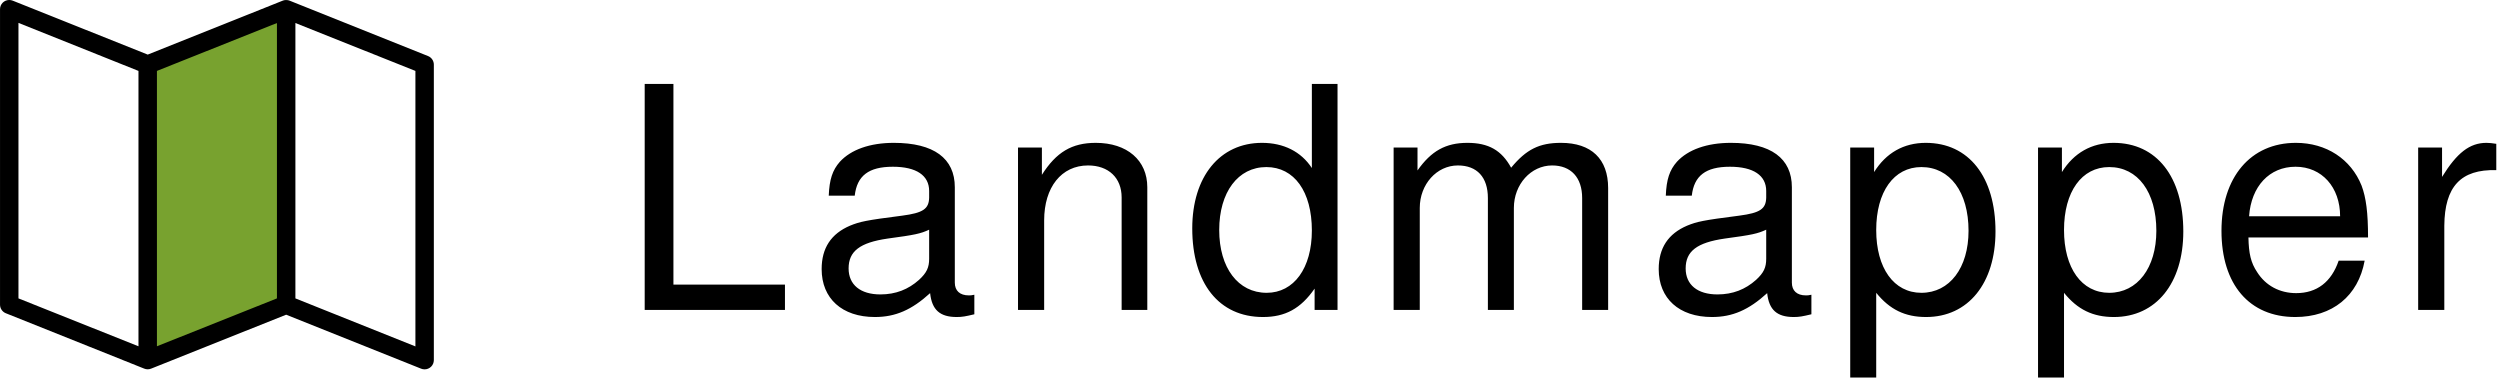
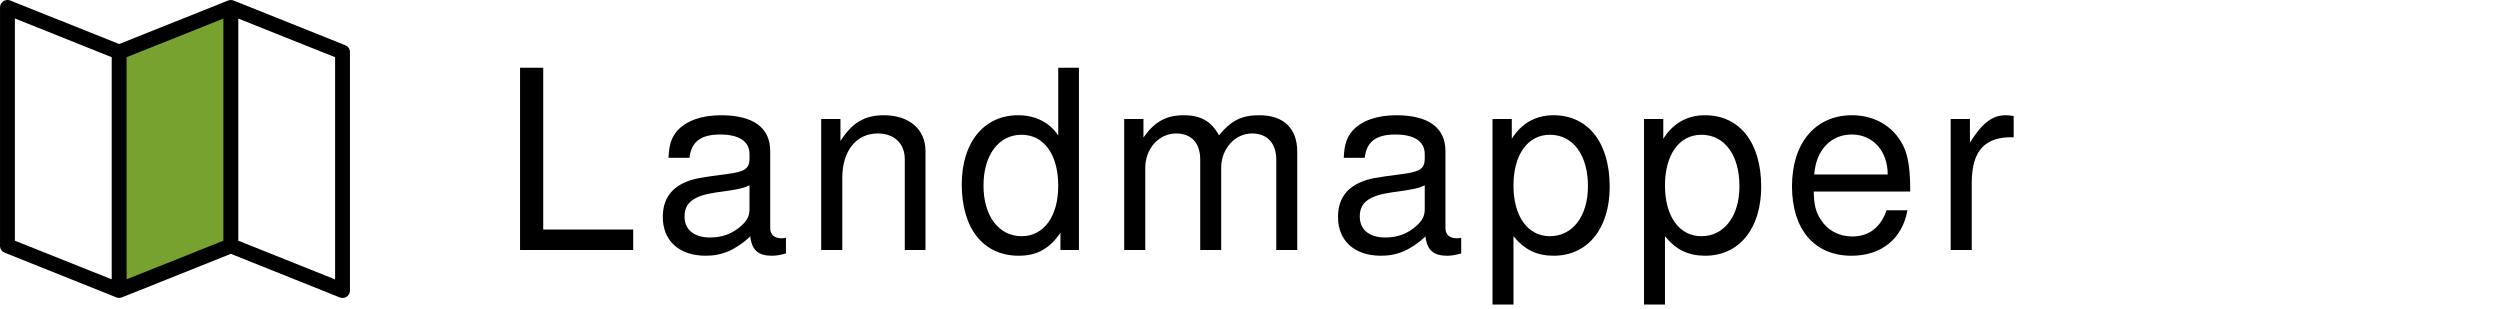
- <svg xmlns="http://www.w3.org/2000/svg" width="242" height="37" viewBox="0 0 242 37">
+ <svg xmlns="http://www.w3.org/2000/svg" width="300" height="37" viewBox="0 0 300 37">
  <defs>
    <style>
      .cls-1 {
        font-size: 30px;
-         font-family: Helvetica;
+         font-family: "Helvetica Neue", "HelveticaNeue", Helvetica, Arial, sans-serif;
        letter-spacing: 0.05em;
      }

      .cls-2 {
        fill: #78a22f;
      }
    </style>
  </defs>
  <g id="Group_35" data-name="Group 35" transform="translate(-39 -18)">
    <text id="Landmapper" class="cls-1" transform="translate(99 48)">
      <tspan x="0" y="0">Landmapper</tspan>
    </text>
    <g id="Group_32" data-name="Group 32" transform="translate(-150.5 -199.904)">
      <path id="Path_9" data-name="Path 9" class="cls-2" d="M205.534,224.177l14.681-5.1v28.547L206.5,252.611h-.966Z" transform="translate(-2.481)" />
      <g id="Group_31" data-name="Group 31" transform="translate(189.5 217.904)">
        <path id="Path_10" data-name="Path 10" d="M217.314,217.914a.872.872,0,0,1,.223.055l13.4,5.362a.894.894,0,0,1,.559.838v28.6a.893.893,0,0,1-.9.888.872.872,0,0,1-.331-.065L217.2,248.366l-13.069,5.221a.888.888,0,0,1-.67,0l-13.4-5.362a.893.893,0,0,1-.559-.823v-28.6a.894.894,0,0,1,.885-.9.906.906,0,0,1,.344.065l13.069,5.222,13.069-5.222A.888.888,0,0,1,217.314,217.914Zm-26.027,2.205v26.669l11.617,4.636V224.769Zm26.808.014v26.655l11.617,4.649V224.769Zm-1.787,0-11.617,4.635v26.655l11.617-4.635V220.134Z" transform="translate(-189.5 -217.904)" />
      </g>
    </g>
  </g>
</svg>
